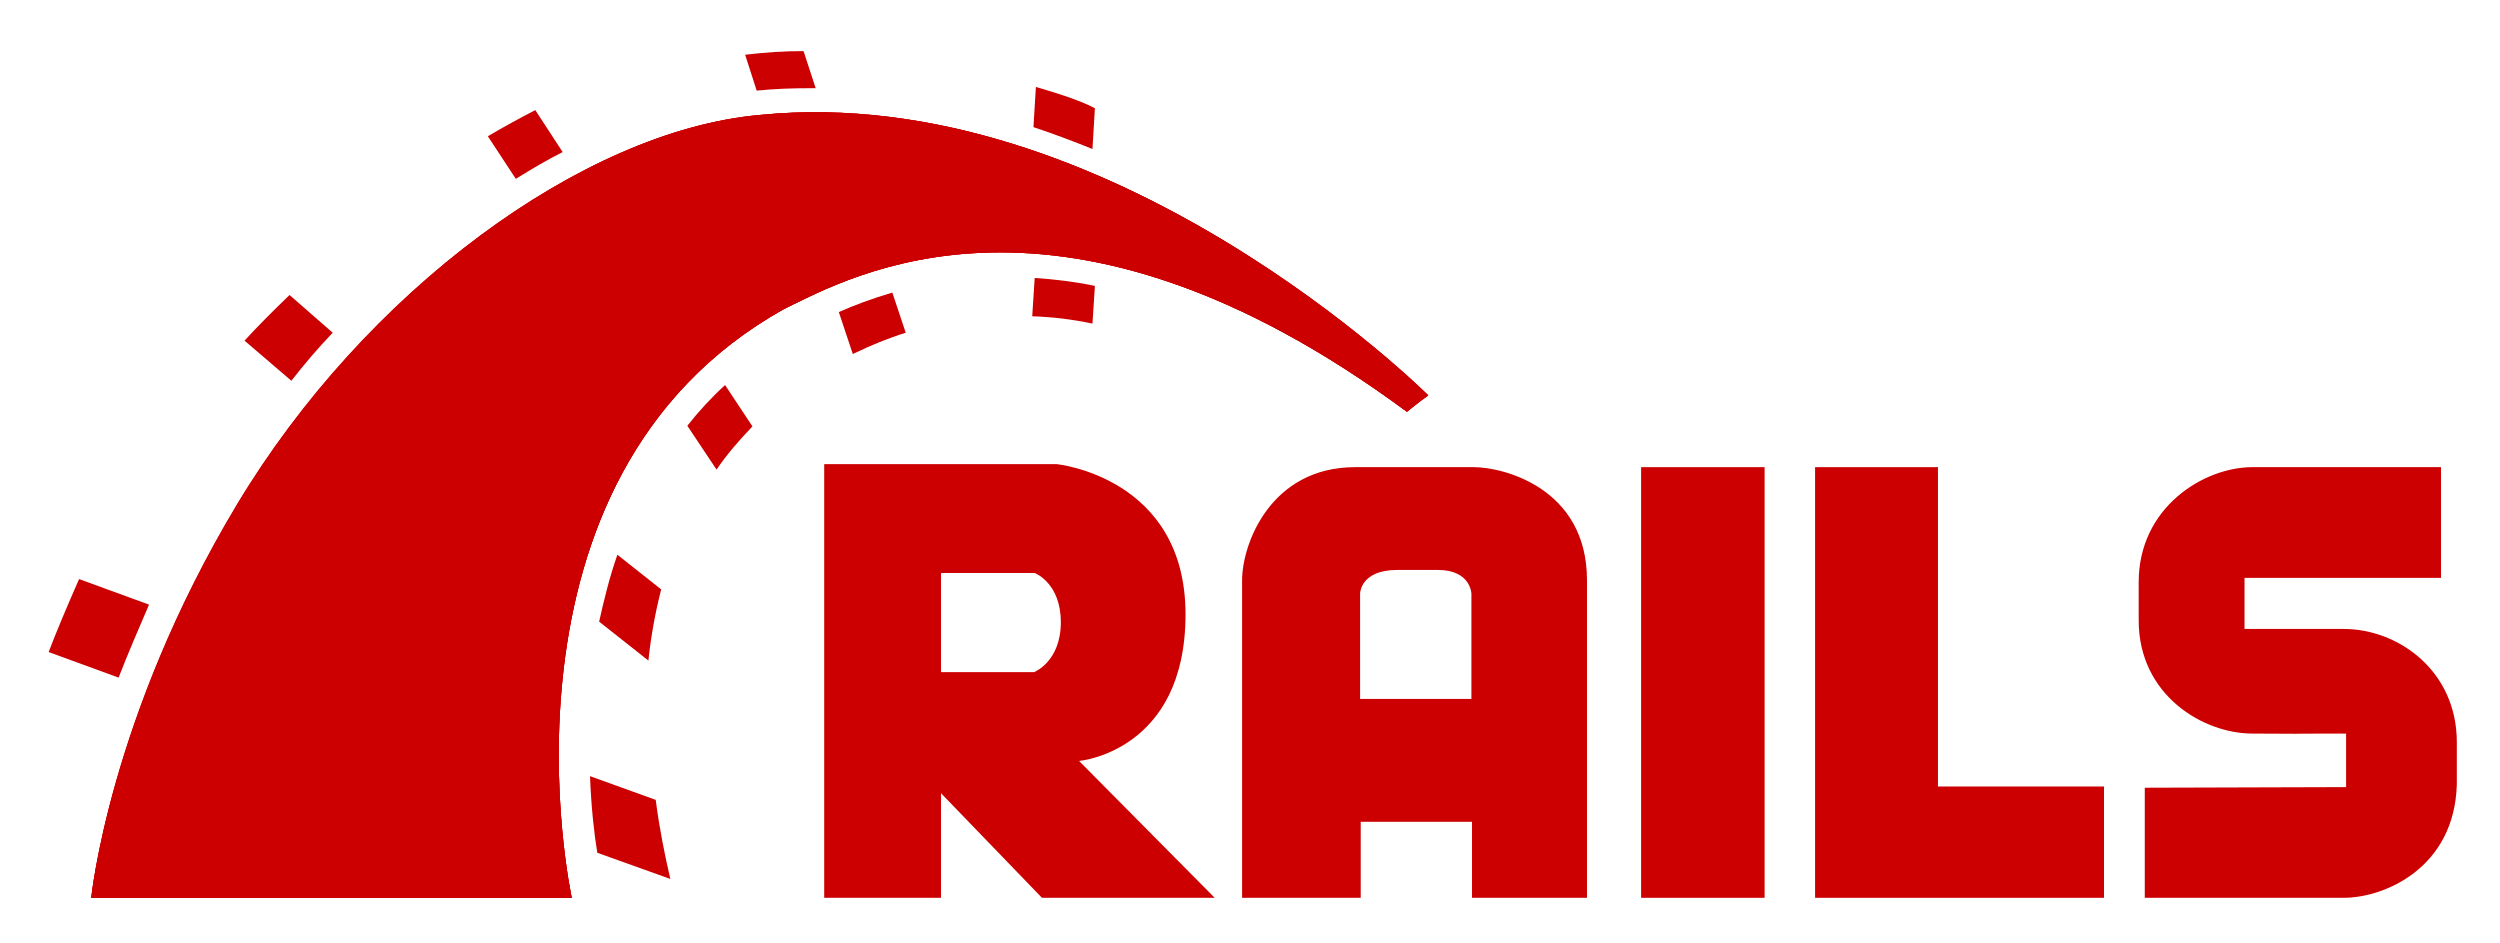
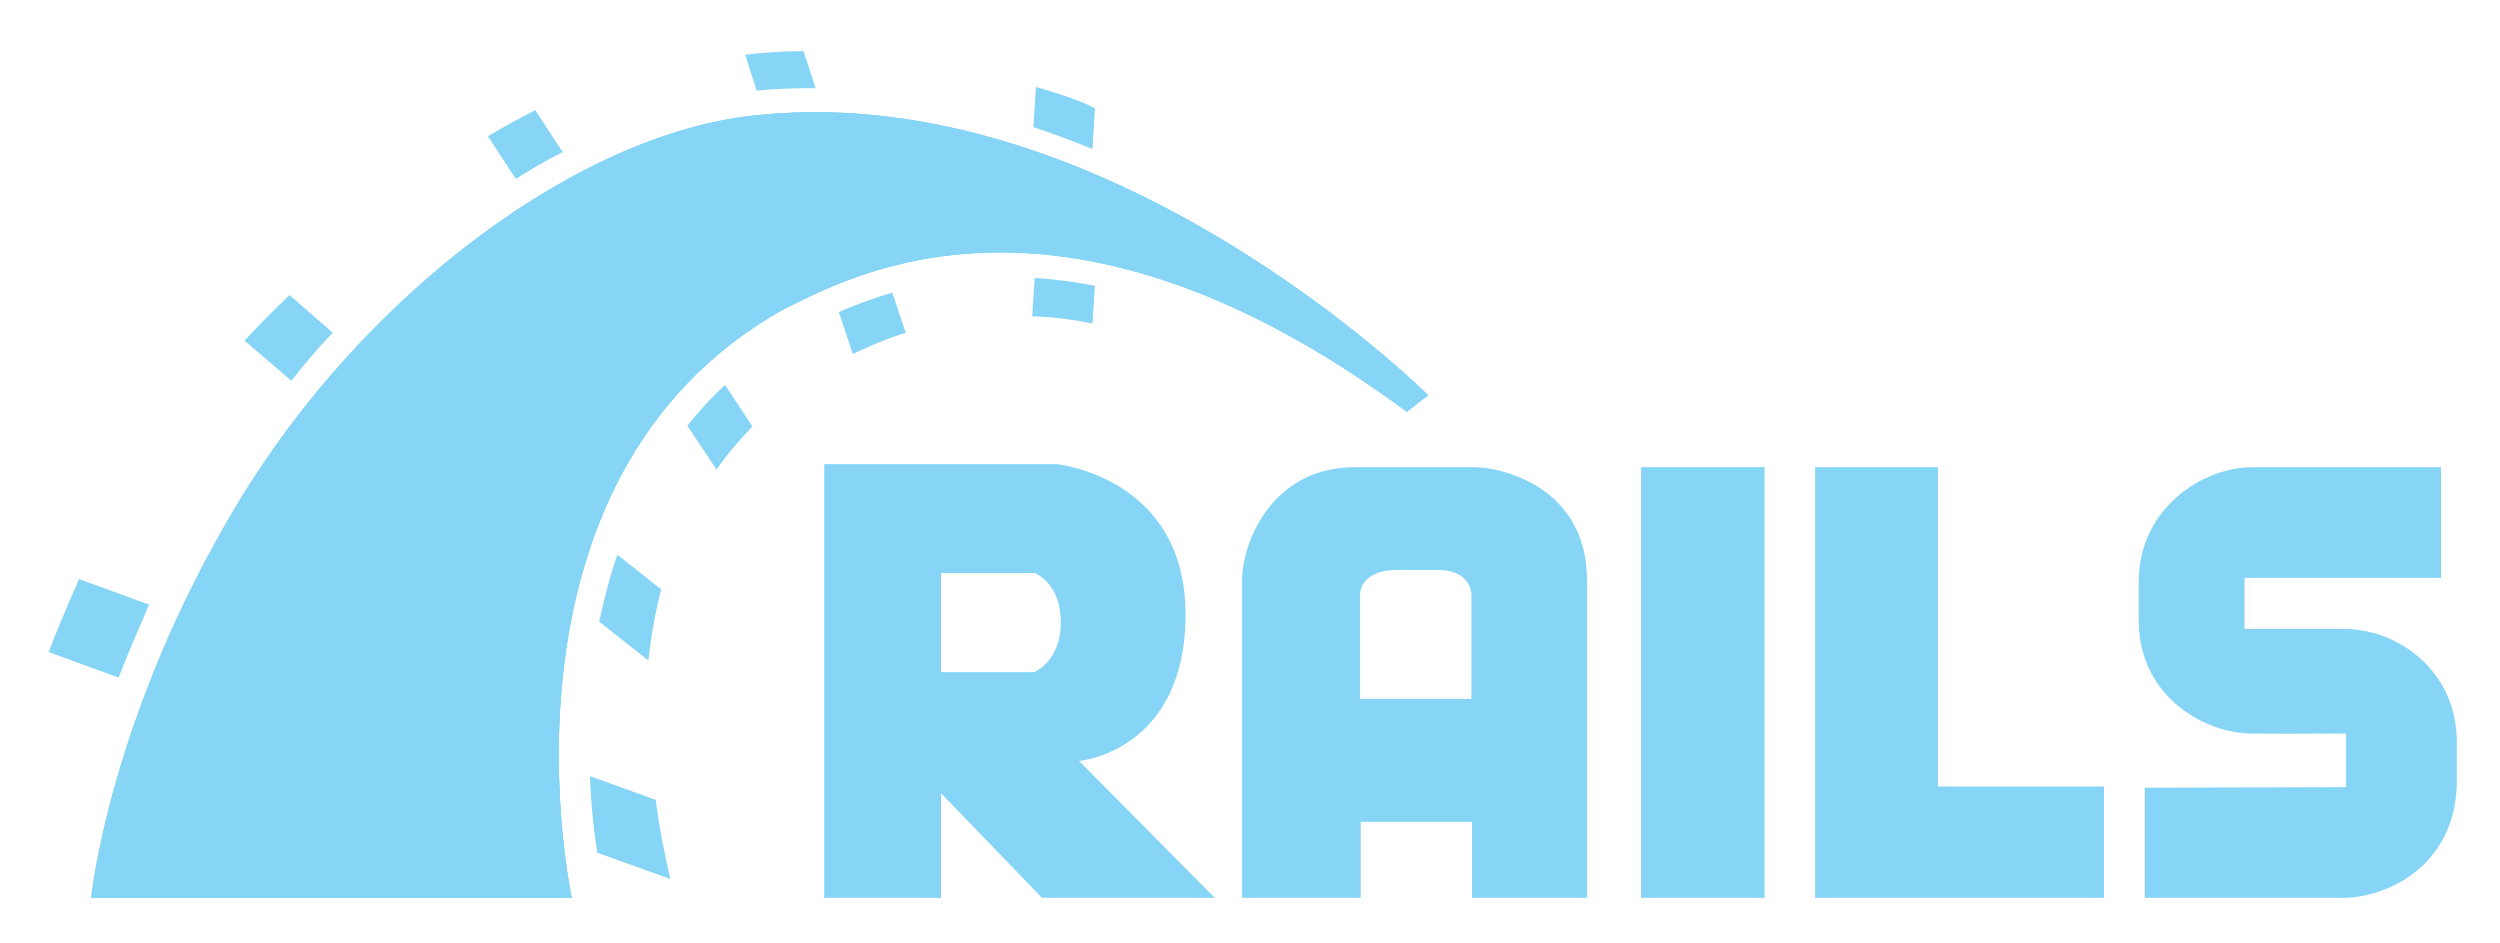
<svg xmlns="http://www.w3.org/2000/svg" width="411" height="155" viewBox="0 0 411 155">
-   <g fill="#CC0000" fill-rule="evenodd" transform="translate(8 8)">
+   <g fill="#86D5F7" fill-rule="evenodd" transform="translate(8 8)">
    <path d="M344.6 121.5L344.6 139.6 377.3 139.6C384 139.6 395.5 134.7 395.9 121L395.9 114C395.9 102.3 386.3 95.4 377.3 95.4L361 95.4 361 87 393.3 87 393.3 68.8 362.3 68.8C354.3 68.8 343.6 75.4 343.6 87.7L343.6 94C343.6 106.3 354.2 112.6 362.3 112.6 384.8 112.7 356.9 112.6 377.7 112.6L377.7 121.4M169.4 117.1C169.4 117.1 186.9 115.6 186.9 93 186.9 70.4 165.7 68.3 165.7 68.3L127.5 68.3 127.5 139.6 146.7 139.6 146.7 122.4 163.3 139.6 191.7 139.6 169.4 117.1zM162 102.5L146.7 102.5 146.7 86.2 162.1 86.2C162.1 86.2 166.4 87.8 166.4 94.3 166.4 100.8 162 102.5 162 102.5zM234.3 68.8L214.8 68.8C200.9 68.8 196.2 81.4 196.2 87.4L196.2 139.6 215.7 139.6 215.7 127.1 234 127.1 234 139.6 252.9 139.6 252.9 87.4C252.9 72.2 239.1 68.8 234.3 68.8zM234 106.9L215.6 106.9 215.6 89.6C215.6 89.6 215.6 85.7 221.7 85.7L228.4 85.7C233.8 85.7 233.9 89.6 233.9 89.6L233.9 106.9 234 106.9z" />
    <rect width="20.3" height="70.8" x="261.8" y="68.8" />
    <polygon points="310.6 121.3 310.6 68.8 290.4 68.8 290.4 121.3 290.4 139.6 310.6 139.6 337.9 139.6 337.9 121.3" />
    <path d="M7,139.6 L86,139.6 C86,139.6 70.9,70.7 120.9,42.8 C131.8,37.5 166.5,17.7 223.3,59.7 C225.1,58.2 226.8,57 226.8,57 C226.8,57 174.8,5.1 116.9,10.9 C87.8,13.5 52,40 31,75 C10,110 7,139.6 7,139.6 Z" />
    <path d="M7,139.6 L86,139.6 C86,139.6 70.9,70.7 120.9,42.8 C131.8,37.5 166.5,17.7 223.3,59.7 C225.1,58.2 226.8,57 226.8,57 C226.8,57 174.8,5.1 116.9,10.9 C87.8,13.5 52,40 31,75 C10,110 7,139.6 7,139.6 Z" />
    <path d="M7 139.6L86 139.6C86 139.6 70.9 70.7 120.9 42.8 131.8 37.5 166.5 17.7 223.3 59.7 225.1 58.2 226.8 57 226.8 57 226.8 57 174.8 5.1 116.9 10.9 87.7 13.5 51.9 40 30.9 75 9.9 110 7 139.6 7 139.6zM171.6 16.5L172 9.8C171.1 9.3 168.6 8.1 162.3 6.3L161.9 12.9C165.2 14 168.4 15.2 171.6 16.5z" />
    <path d="M162.1 37.7L161.7 44C165 44.1 168.3 44.5 171.6 45.2L172 39C168.6 38.3 165.3 37.9 162.1 37.7zM125.1 6.5L126.1 6.5 124.1.4C121 .4 117.8.6 114.5 1L116.4 6.9C119.3 6.6 122.2 6.5 125.1 6.5zM129.9 43.3L132.2 50.2C135.1 48.8 138 47.6 140.9 46.7L138.7 40.1C135.3 41.1 132.4 42.2 129.9 43.3zM84.5 17L80 10.1C77.5 11.4 74.9 12.8 72.2 14.4L76.8 21.4C79.4 19.8 81.9 18.3 84.5 17zM105 62L109.8 69.2C111.5 66.7 113.5 64.4 115.7 62.1L111.2 55.3C108.9 57.4 106.8 59.7 105 62zM90.5 94.2L98.6 100.6C99 96.7 99.7 92.8 100.7 88.9L93.5 83.2C92.2 86.9 91.3 90.6 90.5 94.2zM46.7 46.7L39.6 40.5C37 43 34.5 45.5 32.2 48L39.9 54.6C42 51.9 44.3 49.2 46.7 46.7zM16.5 91.4L5 87.2C3.1 91.5 1 96.5 0 99.2L11.5 103.4C12.8 100 14.9 95.1 16.5 91.4zM89 119.6C89.2 124.9 89.7 129.2 90.2 132.2L102.2 136.5C101.3 132.6 100.4 128.2 99.8 123.5L89 119.6z" />
  </g>
</svg>
